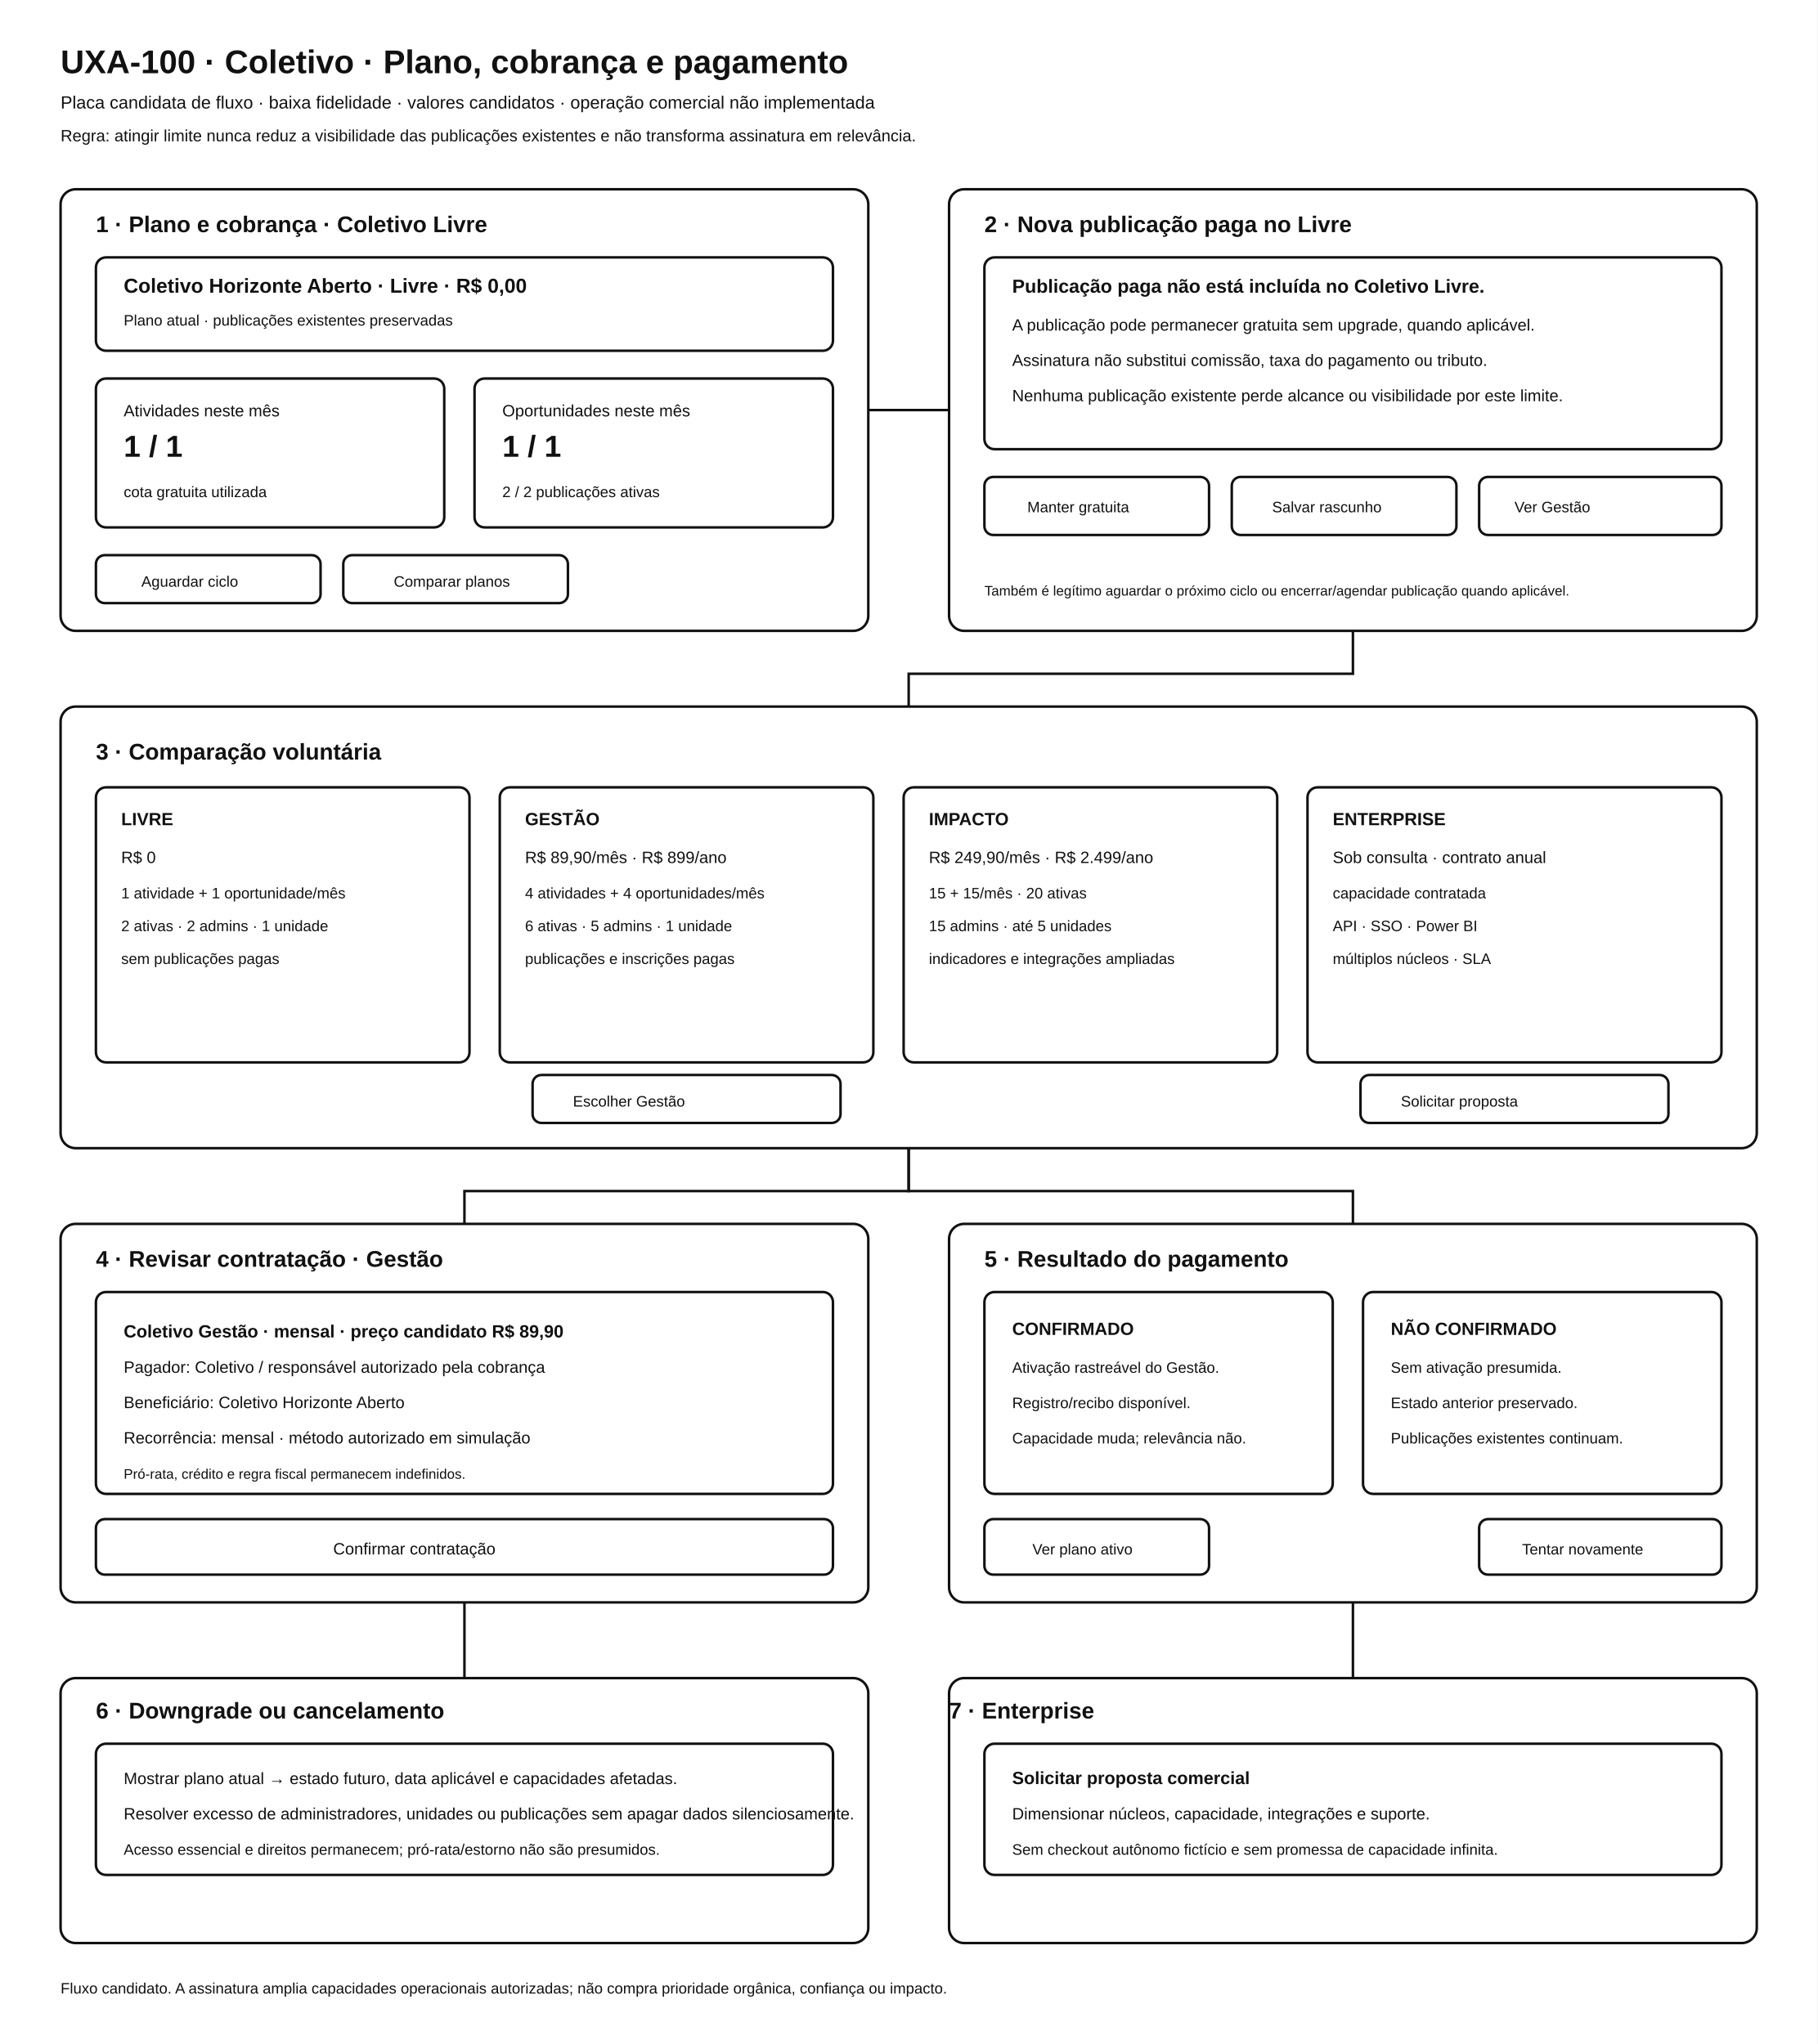
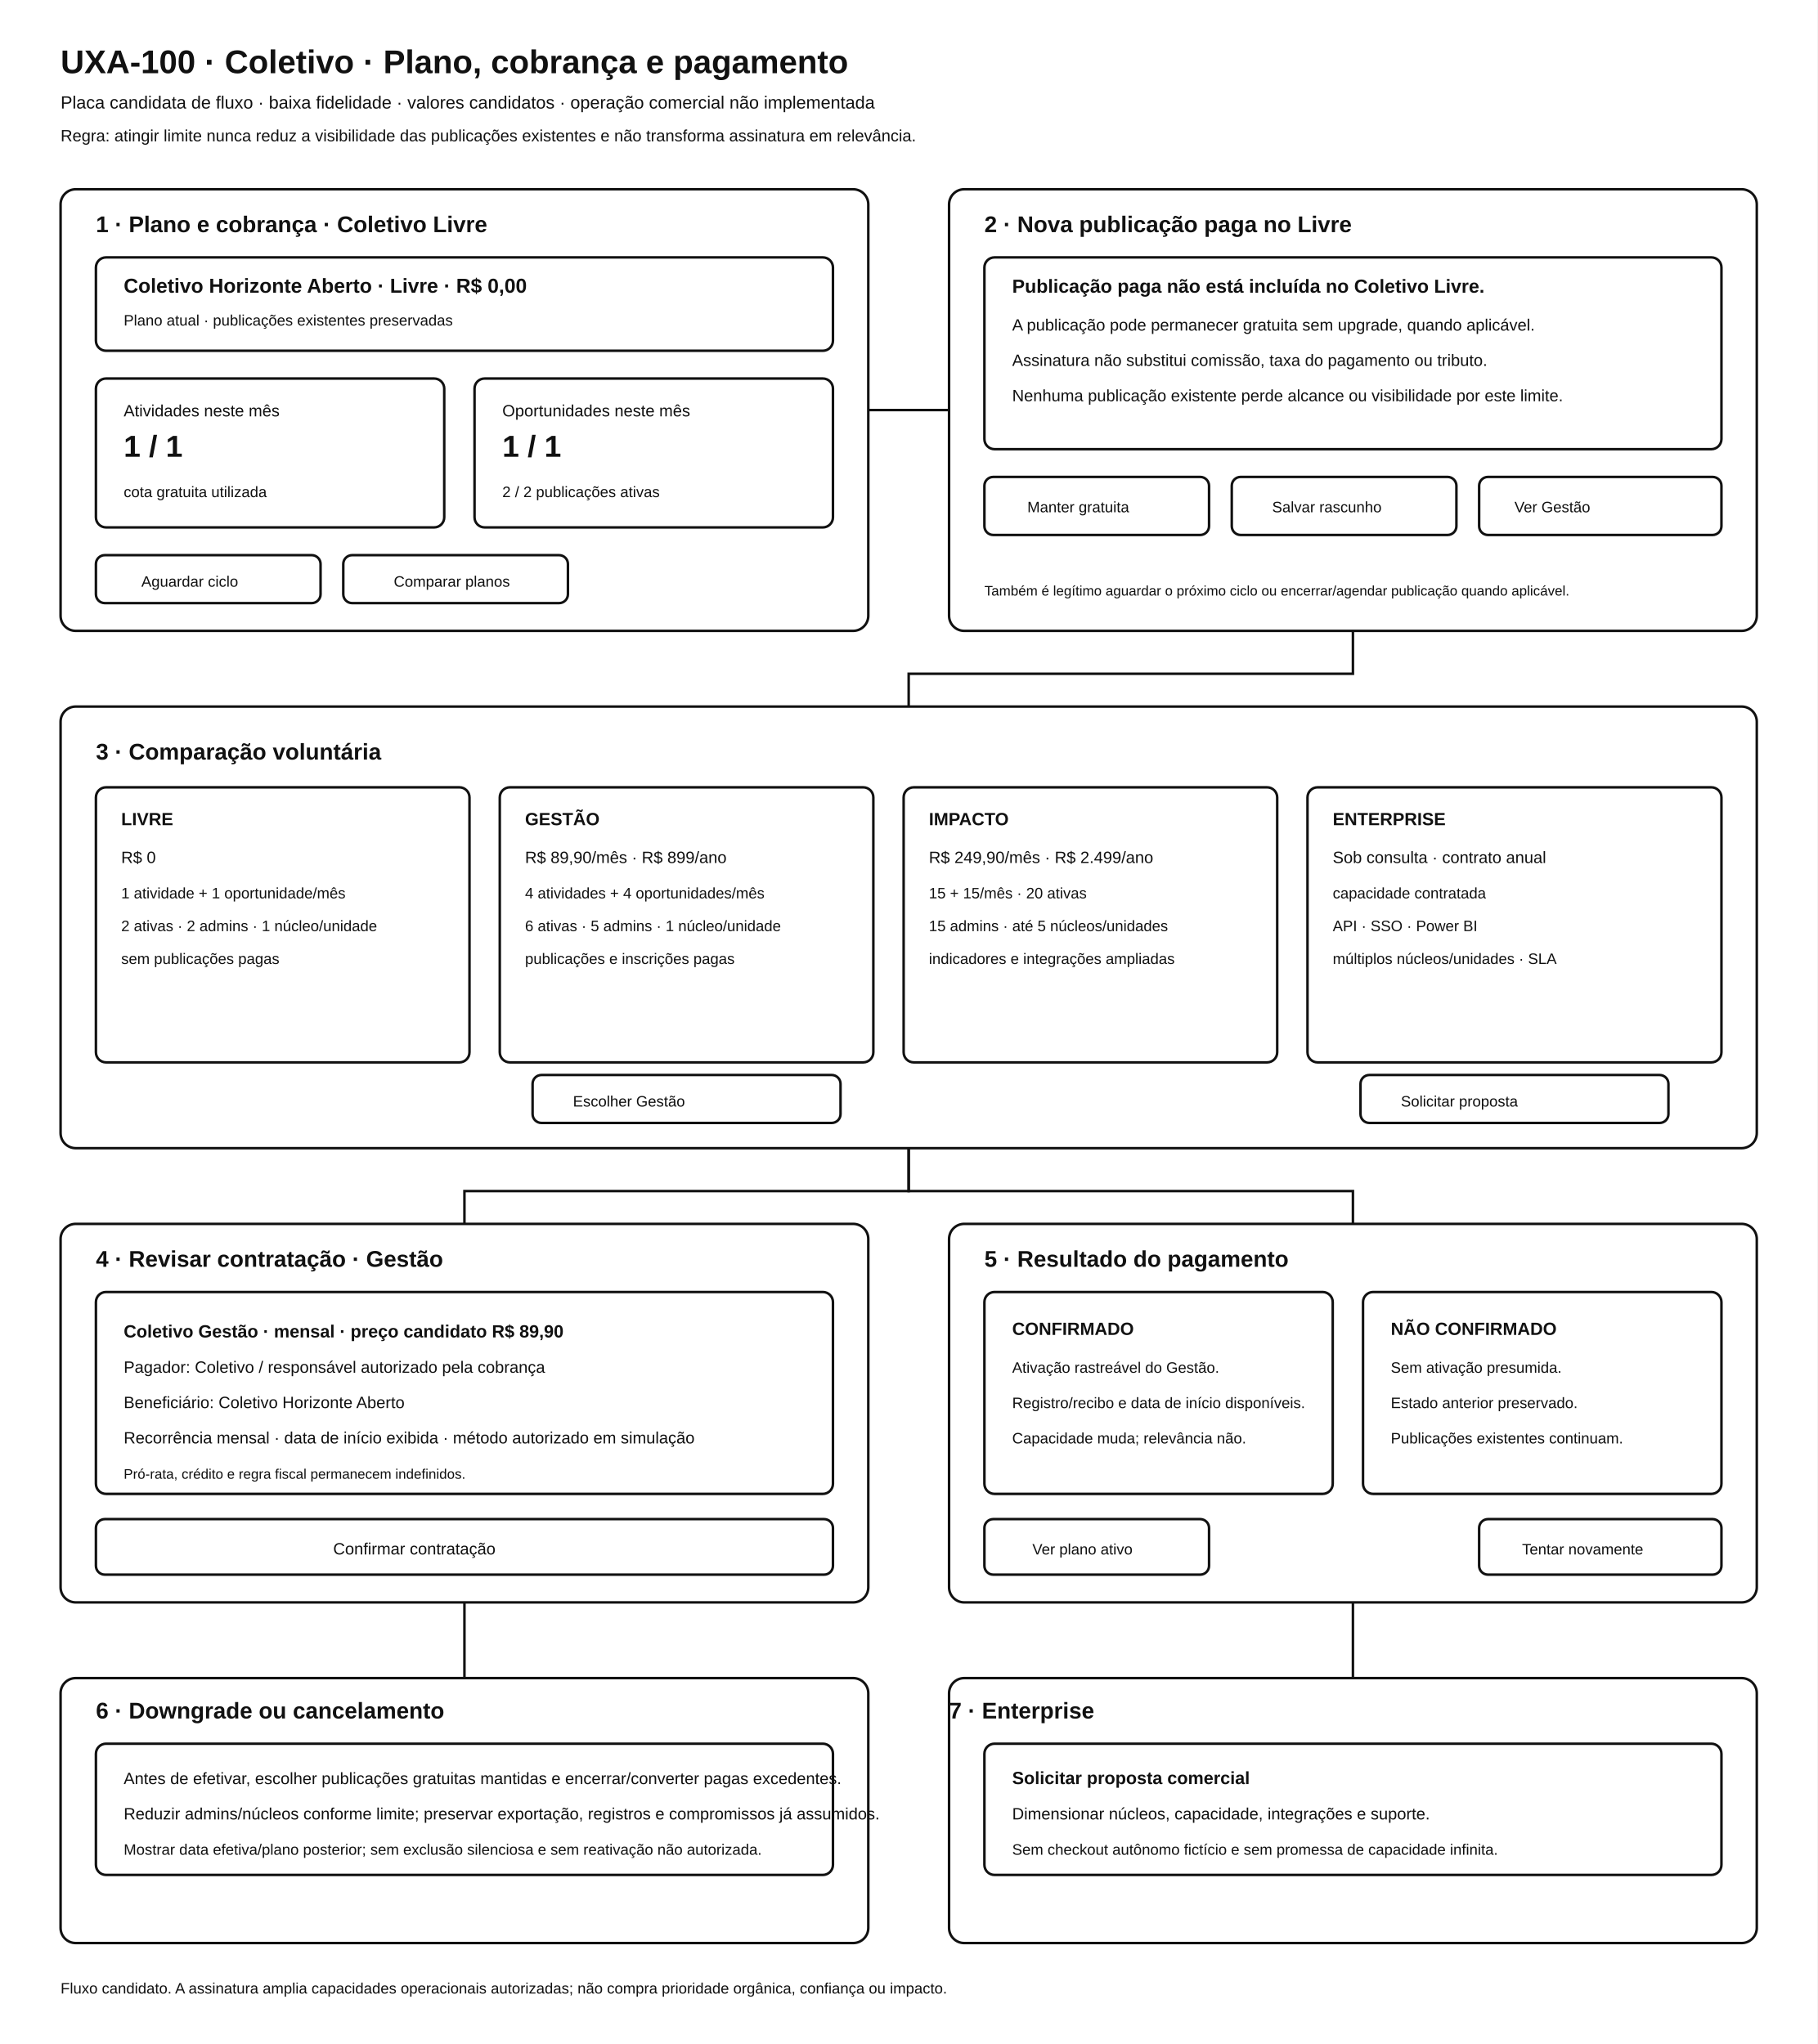
<svg xmlns="http://www.w3.org/2000/svg" width="1440" height="1620" viewBox="0 0 1440 1620" role="img" aria-labelledby="title desc">
  <rect width="1440" height="1620" fill="#ffffff" />
  <g font-family="Arial, Helvetica, sans-serif" fill="#111111">
    <text x="48" y="58" font-size="26" font-weight="700">UXA-100 · Coletivo · Plano, cobrança e pagamento</text>
    <text x="48" y="86" font-size="14">Placa candidata de fluxo · baixa fidelidade · valores candidatos · operação comercial não implementada</text>
    <text x="48" y="112" font-size="13">Regra: atingir limite nunca reduz a visibilidade das publicações existentes e não transforma assinatura em relevância.</text>
  </g>
  <g fill="none" stroke="#111111" stroke-width="2">
    <rect x="48" y="150" width="640" height="350" rx="12" />
    <rect x="752" y="150" width="640" height="350" rx="12" />
    <rect x="48" y="560" width="1344" height="350" rx="12" />
    <rect x="48" y="970" width="640" height="300" rx="12" />
    <rect x="752" y="970" width="640" height="300" rx="12" />
    <rect x="48" y="1330" width="640" height="210" rx="12" />
    <rect x="752" y="1330" width="640" height="210" rx="12" />
    <rect x="76" y="204" width="584" height="74" rx="8" />
    <rect x="76" y="300" width="276" height="118" rx="8" />
    <rect x="376" y="300" width="284" height="118" rx="8" />
    <rect x="76" y="440" width="178" height="38" rx="7" />
    <rect x="272" y="440" width="178" height="38" rx="7" />
    <rect x="780" y="204" width="584" height="152" rx="8" />
    <rect x="780" y="378" width="178" height="46" rx="7" />
    <rect x="976" y="378" width="178" height="46" rx="7" />
    <rect x="1172" y="378" width="192" height="46" rx="7" />
    <rect x="76" y="624" width="296" height="218" rx="8" />
    <rect x="396" y="624" width="296" height="218" rx="8" />
    <rect x="716" y="624" width="296" height="218" rx="8" />
    <rect x="1036" y="624" width="328" height="218" rx="8" />
    <rect x="422" y="852" width="244" height="38" rx="7" />
    <rect x="1078" y="852" width="244" height="38" rx="7" />
    <rect x="76" y="1024" width="584" height="160" rx="8" />
    <rect x="76" y="1204" width="584" height="44" rx="7" />
    <rect x="780" y="1024" width="276" height="160" rx="8" />
    <rect x="1080" y="1024" width="284" height="160" rx="8" />
    <rect x="780" y="1204" width="178" height="44" rx="7" />
    <rect x="1172" y="1204" width="192" height="44" rx="7" />
    <rect x="76" y="1382" width="584" height="104" rx="8" />
    <rect x="780" y="1382" width="584" height="104" rx="8" />
    <path d="M688 325 H752" />
    <path d="M1072 500 V534 H720 V560" />
    <path d="M720 910 V944 H368 V970" />
    <path d="M720 910 V944 H1072 V970" />
    <path d="M368 1270 V1304 H368 V1330" />
    <path d="M1072 1270 V1304 H1072 V1330" />
  </g>
  <g font-family="Arial, Helvetica, sans-serif" fill="#111111">
    <text x="76" y="184" font-size="18" font-weight="700">1 · Plano e cobrança · Coletivo Livre</text>
    <text x="98" y="232" font-size="16" font-weight="700">Coletivo Horizonte Aberto · Livre · R$ 0,00</text>
    <text x="98" y="258" font-size="12">Plano atual · publicações existentes preservadas</text>
    <text x="98" y="330" font-size="13">Atividades neste mês</text>
    <text x="98" y="362" font-size="24" font-weight="700">1 / 1</text>
    <text x="98" y="394" font-size="12">cota gratuita utilizada</text>
    <text x="398" y="330" font-size="13">Oportunidades neste mês</text>
    <text x="398" y="362" font-size="24" font-weight="700">1 / 1</text>
    <text x="398" y="394" font-size="12">2 / 2 publicações ativas</text>
    <text x="112" y="465" font-size="12">Aguardar ciclo</text>
    <text x="312" y="465" font-size="12">Comparar planos</text>
    <text x="780" y="184" font-size="18" font-weight="700">2 · Nova publicação paga no Livre</text>
    <text x="802" y="232" font-size="15" font-weight="700">Publicação paga não está incluída no Coletivo Livre.</text>
    <text x="802" y="262" font-size="13">A publicação pode permanecer gratuita sem upgrade, quando aplicável.</text>
    <text x="802" y="290" font-size="13">Assinatura não substitui comissão, taxa do pagamento ou tributo.</text>
    <text x="802" y="318" font-size="13">Nenhuma publicação existente perde alcance ou visibilidade por este limite.</text>
    <text x="814" y="406" font-size="12">Manter gratuita</text>
    <text x="1008" y="406" font-size="12">Salvar rascunho</text>
    <text x="1200" y="406" font-size="12">Ver Gestão</text>
    <text x="780" y="472" font-size="11">Também é legítimo aguardar o próximo ciclo ou encerrar/agendar publicação quando aplicável.</text>
    <text x="76" y="602" font-size="18" font-weight="700">3 · Comparação voluntária</text>
    <text x="96" y="654" font-size="14" font-weight="700">LIVRE</text>
    <text x="96" y="684" font-size="13">R$ 0</text>
    <text x="96" y="712" font-size="12">1 atividade + 1 oportunidade/mês</text>
-     <text x="96" y="738" font-size="12">2 ativas · 2 admins · 1 unidade</text>
+     <text x="96" y="738" font-size="12">2 ativas · 2 admins · 1 núcleo/unidade</text>
    <text x="96" y="764" font-size="12">sem publicações pagas</text>
    <text x="416" y="654" font-size="14" font-weight="700">GESTÃO</text>
    <text x="416" y="684" font-size="13">R$ 89,90/mês · R$ 899/ano</text>
    <text x="416" y="712" font-size="12">4 atividades + 4 oportunidades/mês</text>
-     <text x="416" y="738" font-size="12">6 ativas · 5 admins · 1 unidade</text>
+     <text x="416" y="738" font-size="12">6 ativas · 5 admins · 1 núcleo/unidade</text>
    <text x="416" y="764" font-size="12">publicações e inscrições pagas</text>
    <text x="736" y="654" font-size="14" font-weight="700">IMPACTO</text>
    <text x="736" y="684" font-size="13">R$ 249,90/mês · R$ 2.499/ano</text>
    <text x="736" y="712" font-size="12">15 + 15/mês · 20 ativas</text>
-     <text x="736" y="738" font-size="12">15 admins · até 5 unidades</text>
+     <text x="736" y="738" font-size="12">15 admins · até 5 núcleos/unidades</text>
    <text x="736" y="764" font-size="12">indicadores e integrações ampliadas</text>
    <text x="1056" y="654" font-size="14" font-weight="700">ENTERPRISE</text>
    <text x="1056" y="684" font-size="13">Sob consulta · contrato anual</text>
    <text x="1056" y="712" font-size="12">capacidade contratada</text>
    <text x="1056" y="738" font-size="12">API · SSO · Power BI</text>
-     <text x="1056" y="764" font-size="12">múltiplos núcleos · SLA</text>
+     <text x="1056" y="764" font-size="12">múltiplos núcleos/unidades · SLA</text>
    <text x="454" y="877" font-size="12">Escolher Gestão</text>
    <text x="1110" y="877" font-size="12">Solicitar proposta</text>
    <text x="76" y="1004" font-size="18" font-weight="700">4 · Revisar contratação · Gestão</text>
    <text x="98" y="1060" font-size="14" font-weight="700">Coletivo Gestão · mensal · preço candidato R$ 89,90</text>
    <text x="98" y="1088" font-size="13">Pagador: Coletivo / responsável autorizado pela cobrança</text>
    <text x="98" y="1116" font-size="13">Beneficiário: Coletivo Horizonte Aberto</text>
-     <text x="98" y="1144" font-size="13">Recorrência: mensal · método autorizado em simulação</text>
+     <text x="98" y="1144" font-size="13">Recorrência mensal · data de início exibida · método autorizado em simulação</text>
    <text x="98" y="1172" font-size="11">Pró-rata, crédito e regra fiscal permanecem indefinidos.</text>
    <text x="264" y="1232" font-size="13">Confirmar contratação</text>
    <text x="780" y="1004" font-size="18" font-weight="700">5 · Resultado do pagamento</text>
    <text x="802" y="1058" font-size="14" font-weight="700">CONFIRMADO</text>
    <text x="802" y="1088" font-size="12">Ativação rastreável do Gestão.</text>
-     <text x="802" y="1116" font-size="12">Registro/recibo disponível.</text>
+     <text x="802" y="1116" font-size="12">Registro/recibo e data de início disponíveis.</text>
    <text x="802" y="1144" font-size="12">Capacidade muda; relevância não.</text>
    <text x="1102" y="1058" font-size="14" font-weight="700">NÃO CONFIRMADO</text>
    <text x="1102" y="1088" font-size="12">Sem ativação presumida.</text>
    <text x="1102" y="1116" font-size="12">Estado anterior preservado.</text>
    <text x="1102" y="1144" font-size="12">Publicações existentes continuam.</text>
    <text x="818" y="1232" font-size="12">Ver plano ativo</text>
    <text x="1206" y="1232" font-size="12">Tentar novamente</text>
    <text x="76" y="1362" font-size="18" font-weight="700">6 · Downgrade ou cancelamento</text>
-     <text x="98" y="1414" font-size="13">Mostrar plano atual → estado futuro, data aplicável e capacidades afetadas.</text>
-     <text x="98" y="1442" font-size="13">Resolver excesso de administradores, unidades ou publicações sem apagar dados silenciosamente.</text>
-     <text x="98" y="1470" font-size="12">Acesso essencial e direitos permanecem; pró-rata/estorno não são presumidos.</text>
+     <text x="98" y="1414" font-size="13">Antes de efetivar, escolher publicações gratuitas mantidas e encerrar/converter pagas excedentes.</text>
+     <text x="98" y="1442" font-size="13">Reduzir admins/núcleos conforme limite; preservar exportação, registros e compromissos já assumidos.</text>
+     <text x="98" y="1470" font-size="12">Mostrar data efetiva/plano posterior; sem exclusão silenciosa e sem reativação não autorizada.</text>
    <text x="752" y="1362" font-size="18" font-weight="700">7 · Enterprise</text>
    <text x="802" y="1414" font-size="14" font-weight="700">Solicitar proposta comercial</text>
    <text x="802" y="1442" font-size="13">Dimensionar núcleos, capacidade, integrações e suporte.</text>
    <text x="802" y="1470" font-size="12">Sem checkout autônomo fictício e sem promessa de capacidade infinita.</text>
    <text x="48" y="1580" font-size="12">Fluxo candidato. A assinatura amplia capacidades operacionais autorizadas; não compra prioridade orgânica, confiança ou impacto.</text>
  </g>
</svg>
